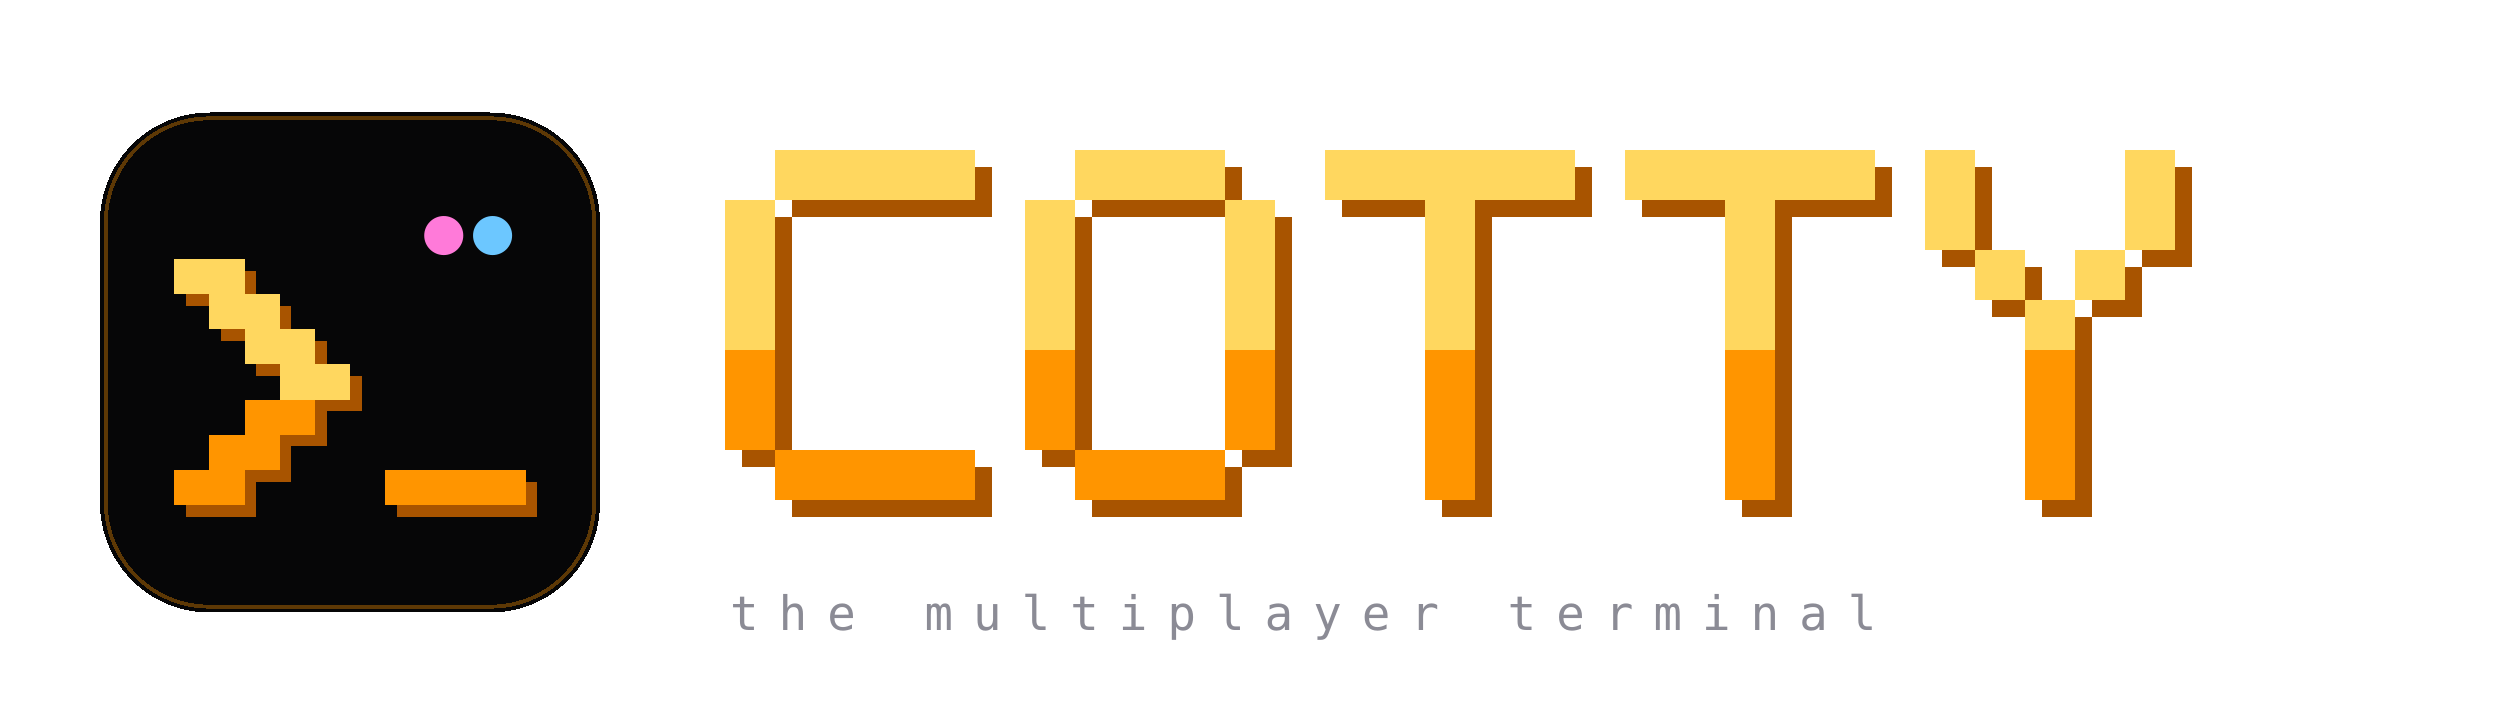
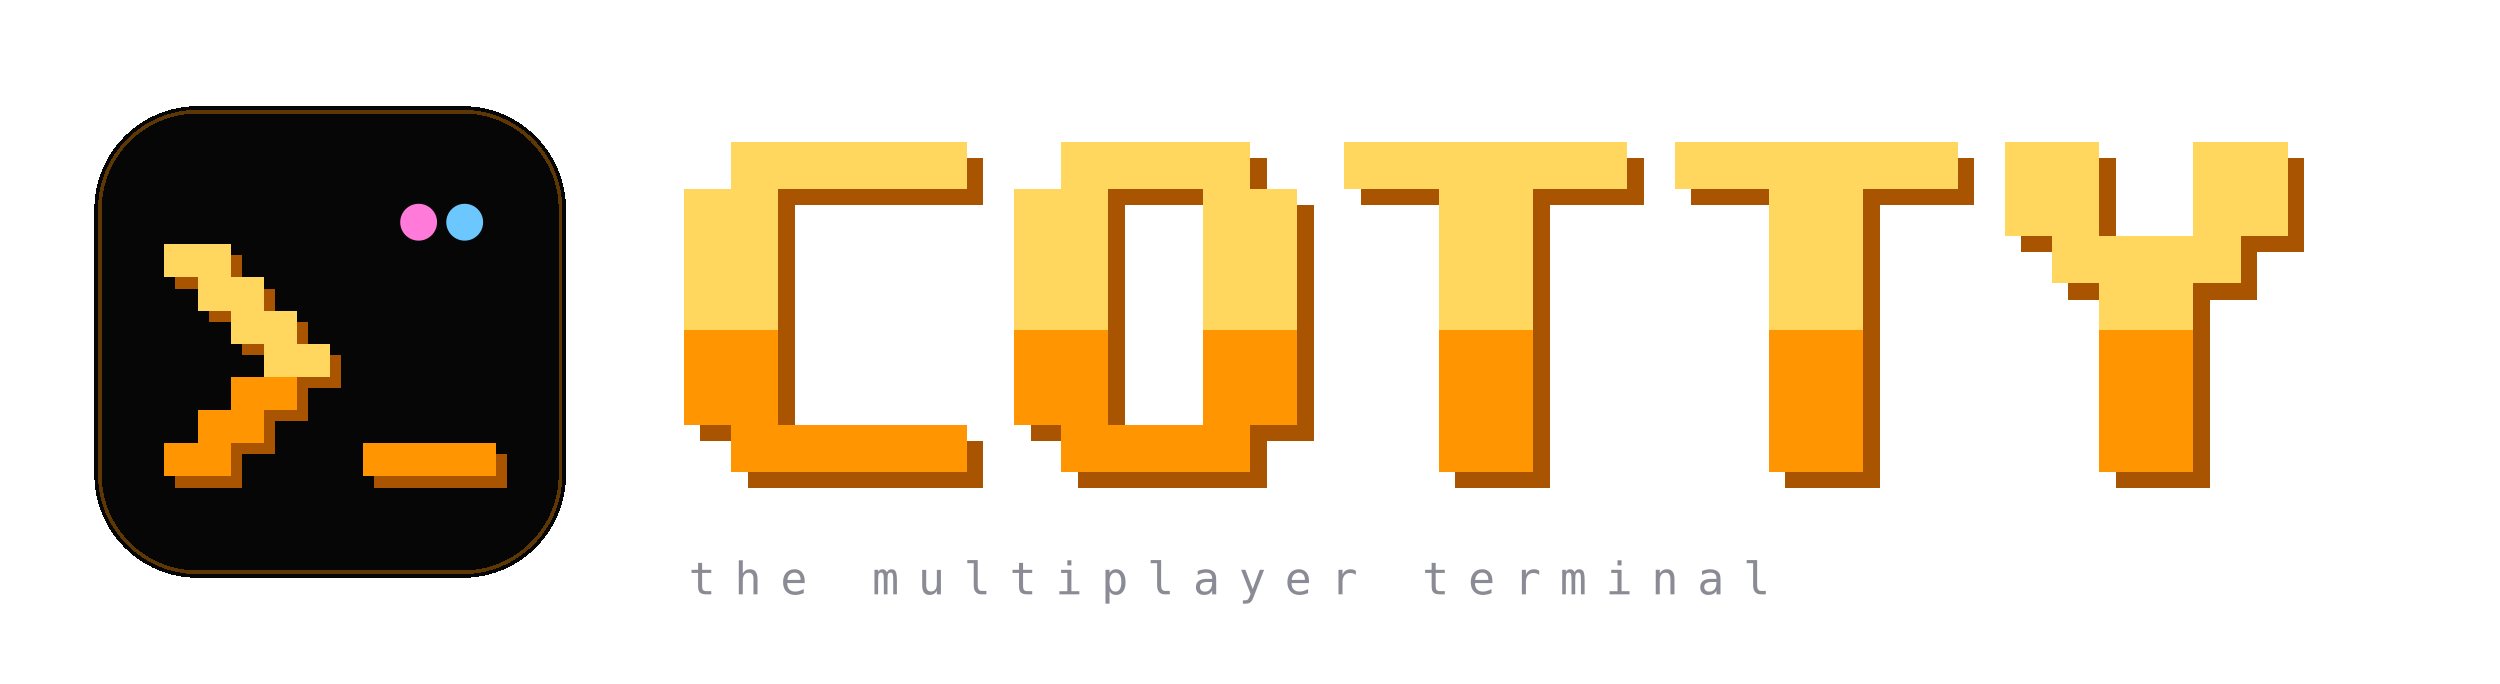
- <svg xmlns="http://www.w3.org/2000/svg" shape-rendering="crispEdges" viewBox="0 0 1000 290" width="1000" height="290">
+ <svg xmlns="http://www.w3.org/2000/svg" shape-rendering="crispEdges" viewBox="0 0 1060 290" width="1060" height="290">
  <g transform="translate(40 45) scale(.390625)">
    <rect width="512" height="512" rx="112" fill="#060607" />
    <rect x="6" y="6" width="500" height="500" rx="106" fill="none" stroke="#ff9500" stroke-opacity=".35" stroke-width="4" />
    <rect x="88" y="162" width="36" height="36" fill="#a85400" />
    <rect x="124" y="162" width="36" height="36" fill="#a85400" />
    <rect x="124" y="198" width="36" height="36" fill="#a85400" />
    <rect x="160" y="198" width="36" height="36" fill="#a85400" />
    <rect x="160" y="234" width="36" height="36" fill="#a85400" />
    <rect x="196" y="234" width="36" height="36" fill="#a85400" />
    <rect x="196" y="270" width="36" height="36" fill="#a85400" />
    <rect x="232" y="270" width="36" height="36" fill="#a85400" />
    <rect x="160" y="306" width="36" height="36" fill="#a85400" />
    <rect x="196" y="306" width="36" height="36" fill="#a85400" />
    <rect x="124" y="342" width="36" height="36" fill="#a85400" />
    <rect x="160" y="342" width="36" height="36" fill="#a85400" />
    <rect x="88" y="378" width="36" height="36" fill="#a85400" />
    <rect x="124" y="378" width="36" height="36" fill="#a85400" />
    <rect x="304" y="378" width="36" height="36" fill="#a85400" />
    <rect x="340" y="378" width="36" height="36" fill="#a85400" />
    <rect x="376" y="378" width="36" height="36" fill="#a85400" />
    <rect x="412" y="378" width="36" height="36" fill="#a85400" />
    <rect x="76" y="150" width="36" height="36" fill="#ffd75f" />
    <rect x="112" y="150" width="36" height="36" fill="#ffd75f" />
    <rect x="112" y="186" width="36" height="36" fill="#ffd75f" />
    <rect x="148" y="186" width="36" height="36" fill="#ffd75f" />
    <rect x="148" y="222" width="36" height="36" fill="#ffd75f" />
    <rect x="184" y="222" width="36" height="36" fill="#ffd75f" />
    <rect x="184" y="258" width="36" height="36" fill="#ffd75f" />
    <rect x="220" y="258" width="36" height="36" fill="#ffd75f" />
    <rect x="148" y="294" width="36" height="36" fill="#ff9500" />
    <rect x="184" y="294" width="36" height="36" fill="#ff9500" />
    <rect x="112" y="330" width="36" height="36" fill="#ff9500" />
    <rect x="148" y="330" width="36" height="36" fill="#ff9500" />
    <rect x="76" y="366" width="36" height="36" fill="#ff9500" />
    <rect x="112" y="366" width="36" height="36" fill="#ff9500" />
    <rect x="292" y="366" width="36" height="36" fill="#ff9500" />
    <rect x="328" y="366" width="36" height="36" fill="#ff9500" />
    <rect x="364" y="366" width="36" height="36" fill="#ff9500" />
    <rect x="400" y="366" width="36" height="36" fill="#ff9500" />
    <circle shape-rendering="geometricPrecision" cx="352" cy="126" r="20" fill="#ff7ad9" />
    <circle shape-rendering="geometricPrecision" cx="402" cy="126" r="20" fill="#6cc7ff" />
  </g>
  <rect x="317" y="67" width="20" height="20" fill="#a85400" />
  <rect x="337" y="67" width="20" height="20" fill="#a85400" />
  <rect x="357" y="67" width="20" height="20" fill="#a85400" />
  <rect x="377" y="67" width="20" height="20" fill="#a85400" />
+   <rect x="397" y="67" width="20" height="20" fill="#a85400" />
  <rect x="297" y="87" width="20" height="20" fill="#a85400" />
+   <rect x="317" y="87" width="20" height="20" fill="#a85400" />
  <rect x="297" y="107" width="20" height="20" fill="#a85400" />
+   <rect x="317" y="107" width="20" height="20" fill="#a85400" />
  <rect x="297" y="127" width="20" height="20" fill="#a85400" />
+   <rect x="317" y="127" width="20" height="20" fill="#a85400" />
  <rect x="297" y="147" width="20" height="20" fill="#a85400" />
+   <rect x="317" y="147" width="20" height="20" fill="#a85400" />
  <rect x="297" y="167" width="20" height="20" fill="#a85400" />
+   <rect x="317" y="167" width="20" height="20" fill="#a85400" />
  <rect x="317" y="187" width="20" height="20" fill="#a85400" />
  <rect x="337" y="187" width="20" height="20" fill="#a85400" />
  <rect x="357" y="187" width="20" height="20" fill="#a85400" />
  <rect x="377" y="187" width="20" height="20" fill="#a85400" />
-   <rect x="437" y="67" width="20" height="20" fill="#a85400" />
+   <rect x="397" y="187" width="20" height="20" fill="#a85400" />
  <rect x="457" y="67" width="20" height="20" fill="#a85400" />
  <rect x="477" y="67" width="20" height="20" fill="#a85400" />
-   <rect x="417" y="87" width="20" height="20" fill="#a85400" />
-   <rect x="497" y="87" width="20" height="20" fill="#a85400" />
-   <rect x="417" y="107" width="20" height="20" fill="#a85400" />
-   <rect x="497" y="107" width="20" height="20" fill="#a85400" />
-   <rect x="417" y="127" width="20" height="20" fill="#a85400" />
-   <rect x="497" y="127" width="20" height="20" fill="#a85400" />
-   <rect x="417" y="147" width="20" height="20" fill="#a85400" />
-   <rect x="497" y="147" width="20" height="20" fill="#a85400" />
-   <rect x="417" y="167" width="20" height="20" fill="#a85400" />
-   <rect x="497" y="167" width="20" height="20" fill="#a85400" />
-   <rect x="437" y="187" width="20" height="20" fill="#a85400" />
+   <rect x="497" y="67" width="20" height="20" fill="#a85400" />
+   <rect x="517" y="67" width="20" height="20" fill="#a85400" />
+   <rect x="437" y="87" width="20" height="20" fill="#a85400" />
+   <rect x="457" y="87" width="20" height="20" fill="#a85400" />
+   <rect x="517" y="87" width="20" height="20" fill="#a85400" />
+   <rect x="537" y="87" width="20" height="20" fill="#a85400" />
+   <rect x="437" y="107" width="20" height="20" fill="#a85400" />
+   <rect x="457" y="107" width="20" height="20" fill="#a85400" />
+   <rect x="517" y="107" width="20" height="20" fill="#a85400" />
+   <rect x="537" y="107" width="20" height="20" fill="#a85400" />
+   <rect x="437" y="127" width="20" height="20" fill="#a85400" />
+   <rect x="457" y="127" width="20" height="20" fill="#a85400" />
+   <rect x="517" y="127" width="20" height="20" fill="#a85400" />
+   <rect x="537" y="127" width="20" height="20" fill="#a85400" />
+   <rect x="437" y="147" width="20" height="20" fill="#a85400" />
+   <rect x="457" y="147" width="20" height="20" fill="#a85400" />
+   <rect x="517" y="147" width="20" height="20" fill="#a85400" />
+   <rect x="537" y="147" width="20" height="20" fill="#a85400" />
+   <rect x="437" y="167" width="20" height="20" fill="#a85400" />
+   <rect x="457" y="167" width="20" height="20" fill="#a85400" />
+   <rect x="517" y="167" width="20" height="20" fill="#a85400" />
+   <rect x="537" y="167" width="20" height="20" fill="#a85400" />
  <rect x="457" y="187" width="20" height="20" fill="#a85400" />
  <rect x="477" y="187" width="20" height="20" fill="#a85400" />
-   <rect x="537" y="67" width="20" height="20" fill="#a85400" />
-   <rect x="557" y="67" width="20" height="20" fill="#a85400" />
+   <rect x="497" y="187" width="20" height="20" fill="#a85400" />
+   <rect x="517" y="187" width="20" height="20" fill="#a85400" />
  <rect x="577" y="67" width="20" height="20" fill="#a85400" />
  <rect x="597" y="67" width="20" height="20" fill="#a85400" />
  <rect x="617" y="67" width="20" height="20" fill="#a85400" />
-   <rect x="577" y="87" width="20" height="20" fill="#a85400" />
-   <rect x="577" y="107" width="20" height="20" fill="#a85400" />
-   <rect x="577" y="127" width="20" height="20" fill="#a85400" />
-   <rect x="577" y="147" width="20" height="20" fill="#a85400" />
-   <rect x="577" y="167" width="20" height="20" fill="#a85400" />
-   <rect x="577" y="187" width="20" height="20" fill="#a85400" />
+   <rect x="637" y="67" width="20" height="20" fill="#a85400" />
  <rect x="657" y="67" width="20" height="20" fill="#a85400" />
  <rect x="677" y="67" width="20" height="20" fill="#a85400" />
-   <rect x="697" y="67" width="20" height="20" fill="#a85400" />
+   <rect x="617" y="87" width="20" height="20" fill="#a85400" />
+   <rect x="637" y="87" width="20" height="20" fill="#a85400" />
+   <rect x="617" y="107" width="20" height="20" fill="#a85400" />
+   <rect x="637" y="107" width="20" height="20" fill="#a85400" />
+   <rect x="617" y="127" width="20" height="20" fill="#a85400" />
+   <rect x="637" y="127" width="20" height="20" fill="#a85400" />
+   <rect x="617" y="147" width="20" height="20" fill="#a85400" />
+   <rect x="637" y="147" width="20" height="20" fill="#a85400" />
+   <rect x="617" y="167" width="20" height="20" fill="#a85400" />
+   <rect x="637" y="167" width="20" height="20" fill="#a85400" />
+   <rect x="617" y="187" width="20" height="20" fill="#a85400" />
+   <rect x="637" y="187" width="20" height="20" fill="#a85400" />
  <rect x="717" y="67" width="20" height="20" fill="#a85400" />
  <rect x="737" y="67" width="20" height="20" fill="#a85400" />
-   <rect x="697" y="87" width="20" height="20" fill="#a85400" />
-   <rect x="697" y="107" width="20" height="20" fill="#a85400" />
-   <rect x="697" y="127" width="20" height="20" fill="#a85400" />
-   <rect x="697" y="147" width="20" height="20" fill="#a85400" />
-   <rect x="697" y="167" width="20" height="20" fill="#a85400" />
-   <rect x="697" y="187" width="20" height="20" fill="#a85400" />
+   <rect x="757" y="67" width="20" height="20" fill="#a85400" />
  <rect x="777" y="67" width="20" height="20" fill="#a85400" />
+   <rect x="797" y="67" width="20" height="20" fill="#a85400" />
+   <rect x="817" y="67" width="20" height="20" fill="#a85400" />
+   <rect x="757" y="87" width="20" height="20" fill="#a85400" />
+   <rect x="777" y="87" width="20" height="20" fill="#a85400" />
+   <rect x="757" y="107" width="20" height="20" fill="#a85400" />
+   <rect x="777" y="107" width="20" height="20" fill="#a85400" />
+   <rect x="757" y="127" width="20" height="20" fill="#a85400" />
+   <rect x="777" y="127" width="20" height="20" fill="#a85400" />
+   <rect x="757" y="147" width="20" height="20" fill="#a85400" />
+   <rect x="777" y="147" width="20" height="20" fill="#a85400" />
+   <rect x="757" y="167" width="20" height="20" fill="#a85400" />
+   <rect x="777" y="167" width="20" height="20" fill="#a85400" />
+   <rect x="757" y="187" width="20" height="20" fill="#a85400" />
+   <rect x="777" y="187" width="20" height="20" fill="#a85400" />
  <rect x="857" y="67" width="20" height="20" fill="#a85400" />
-   <rect x="777" y="87" width="20" height="20" fill="#a85400" />
+   <rect x="877" y="67" width="20" height="20" fill="#a85400" />
+   <rect x="937" y="67" width="20" height="20" fill="#a85400" />
+   <rect x="957" y="67" width="20" height="20" fill="#a85400" />
  <rect x="857" y="87" width="20" height="20" fill="#a85400" />
-   <rect x="797" y="107" width="20" height="20" fill="#a85400" />
-   <rect x="837" y="107" width="20" height="20" fill="#a85400" />
-   <rect x="817" y="127" width="20" height="20" fill="#a85400" />
-   <rect x="817" y="147" width="20" height="20" fill="#a85400" />
-   <rect x="817" y="167" width="20" height="20" fill="#a85400" />
-   <rect x="817" y="187" width="20" height="20" fill="#a85400" />
+   <rect x="877" y="87" width="20" height="20" fill="#a85400" />
+   <rect x="937" y="87" width="20" height="20" fill="#a85400" />
+   <rect x="957" y="87" width="20" height="20" fill="#a85400" />
+   <rect x="877" y="107" width="20" height="20" fill="#a85400" />
+   <rect x="897" y="107" width="20" height="20" fill="#a85400" />
+   <rect x="917" y="107" width="20" height="20" fill="#a85400" />
+   <rect x="937" y="107" width="20" height="20" fill="#a85400" />
+   <rect x="897" y="127" width="20" height="20" fill="#a85400" />
+   <rect x="917" y="127" width="20" height="20" fill="#a85400" />
+   <rect x="897" y="147" width="20" height="20" fill="#a85400" />
+   <rect x="917" y="147" width="20" height="20" fill="#a85400" />
+   <rect x="897" y="167" width="20" height="20" fill="#a85400" />
+   <rect x="917" y="167" width="20" height="20" fill="#a85400" />
+   <rect x="897" y="187" width="20" height="20" fill="#a85400" />
+   <rect x="917" y="187" width="20" height="20" fill="#a85400" />
  <rect x="310" y="60" width="20" height="20" fill="#ffd75f" />
  <rect x="330" y="60" width="20" height="20" fill="#ffd75f" />
  <rect x="350" y="60" width="20" height="20" fill="#ffd75f" />
  <rect x="370" y="60" width="20" height="20" fill="#ffd75f" />
+   <rect x="390" y="60" width="20" height="20" fill="#ffd75f" />
  <rect x="290" y="80" width="20" height="20" fill="#ffd75f" />
+   <rect x="310" y="80" width="20" height="20" fill="#ffd75f" />
  <rect x="290" y="100" width="20" height="20" fill="#ffd75f" />
+   <rect x="310" y="100" width="20" height="20" fill="#ffd75f" />
  <rect x="290" y="120" width="20" height="20" fill="#ffd75f" />
+   <rect x="310" y="120" width="20" height="20" fill="#ffd75f" />
  <rect x="290" y="140" width="20" height="20" fill="#ff9500" />
+   <rect x="310" y="140" width="20" height="20" fill="#ff9500" />
  <rect x="290" y="160" width="20" height="20" fill="#ff9500" />
+   <rect x="310" y="160" width="20" height="20" fill="#ff9500" />
  <rect x="310" y="180" width="20" height="20" fill="#ff9500" />
  <rect x="330" y="180" width="20" height="20" fill="#ff9500" />
  <rect x="350" y="180" width="20" height="20" fill="#ff9500" />
  <rect x="370" y="180" width="20" height="20" fill="#ff9500" />
-   <rect x="430" y="60" width="20" height="20" fill="#ffd75f" />
+   <rect x="390" y="180" width="20" height="20" fill="#ff9500" />
  <rect x="450" y="60" width="20" height="20" fill="#ffd75f" />
  <rect x="470" y="60" width="20" height="20" fill="#ffd75f" />
-   <rect x="410" y="80" width="20" height="20" fill="#ffd75f" />
-   <rect x="490" y="80" width="20" height="20" fill="#ffd75f" />
-   <rect x="410" y="100" width="20" height="20" fill="#ffd75f" />
-   <rect x="490" y="100" width="20" height="20" fill="#ffd75f" />
-   <rect x="410" y="120" width="20" height="20" fill="#ffd75f" />
-   <rect x="490" y="120" width="20" height="20" fill="#ffd75f" />
-   <rect x="410" y="140" width="20" height="20" fill="#ff9500" />
-   <rect x="490" y="140" width="20" height="20" fill="#ff9500" />
-   <rect x="410" y="160" width="20" height="20" fill="#ff9500" />
-   <rect x="490" y="160" width="20" height="20" fill="#ff9500" />
-   <rect x="430" y="180" width="20" height="20" fill="#ff9500" />
+   <rect x="490" y="60" width="20" height="20" fill="#ffd75f" />
+   <rect x="510" y="60" width="20" height="20" fill="#ffd75f" />
+   <rect x="430" y="80" width="20" height="20" fill="#ffd75f" />
+   <rect x="450" y="80" width="20" height="20" fill="#ffd75f" />
+   <rect x="510" y="80" width="20" height="20" fill="#ffd75f" />
+   <rect x="530" y="80" width="20" height="20" fill="#ffd75f" />
+   <rect x="430" y="100" width="20" height="20" fill="#ffd75f" />
+   <rect x="450" y="100" width="20" height="20" fill="#ffd75f" />
+   <rect x="510" y="100" width="20" height="20" fill="#ffd75f" />
+   <rect x="530" y="100" width="20" height="20" fill="#ffd75f" />
+   <rect x="430" y="120" width="20" height="20" fill="#ffd75f" />
+   <rect x="450" y="120" width="20" height="20" fill="#ffd75f" />
+   <rect x="510" y="120" width="20" height="20" fill="#ffd75f" />
+   <rect x="530" y="120" width="20" height="20" fill="#ffd75f" />
+   <rect x="430" y="140" width="20" height="20" fill="#ff9500" />
+   <rect x="450" y="140" width="20" height="20" fill="#ff9500" />
+   <rect x="510" y="140" width="20" height="20" fill="#ff9500" />
+   <rect x="530" y="140" width="20" height="20" fill="#ff9500" />
+   <rect x="430" y="160" width="20" height="20" fill="#ff9500" />
+   <rect x="450" y="160" width="20" height="20" fill="#ff9500" />
+   <rect x="510" y="160" width="20" height="20" fill="#ff9500" />
+   <rect x="530" y="160" width="20" height="20" fill="#ff9500" />
  <rect x="450" y="180" width="20" height="20" fill="#ff9500" />
  <rect x="470" y="180" width="20" height="20" fill="#ff9500" />
-   <rect x="530" y="60" width="20" height="20" fill="#ffd75f" />
-   <rect x="550" y="60" width="20" height="20" fill="#ffd75f" />
+   <rect x="490" y="180" width="20" height="20" fill="#ff9500" />
+   <rect x="510" y="180" width="20" height="20" fill="#ff9500" />
  <rect x="570" y="60" width="20" height="20" fill="#ffd75f" />
  <rect x="590" y="60" width="20" height="20" fill="#ffd75f" />
  <rect x="610" y="60" width="20" height="20" fill="#ffd75f" />
-   <rect x="570" y="80" width="20" height="20" fill="#ffd75f" />
-   <rect x="570" y="100" width="20" height="20" fill="#ffd75f" />
-   <rect x="570" y="120" width="20" height="20" fill="#ffd75f" />
-   <rect x="570" y="140" width="20" height="20" fill="#ff9500" />
-   <rect x="570" y="160" width="20" height="20" fill="#ff9500" />
-   <rect x="570" y="180" width="20" height="20" fill="#ff9500" />
+   <rect x="630" y="60" width="20" height="20" fill="#ffd75f" />
  <rect x="650" y="60" width="20" height="20" fill="#ffd75f" />
  <rect x="670" y="60" width="20" height="20" fill="#ffd75f" />
-   <rect x="690" y="60" width="20" height="20" fill="#ffd75f" />
+   <rect x="610" y="80" width="20" height="20" fill="#ffd75f" />
+   <rect x="630" y="80" width="20" height="20" fill="#ffd75f" />
+   <rect x="610" y="100" width="20" height="20" fill="#ffd75f" />
+   <rect x="630" y="100" width="20" height="20" fill="#ffd75f" />
+   <rect x="610" y="120" width="20" height="20" fill="#ffd75f" />
+   <rect x="630" y="120" width="20" height="20" fill="#ffd75f" />
+   <rect x="610" y="140" width="20" height="20" fill="#ff9500" />
+   <rect x="630" y="140" width="20" height="20" fill="#ff9500" />
+   <rect x="610" y="160" width="20" height="20" fill="#ff9500" />
+   <rect x="630" y="160" width="20" height="20" fill="#ff9500" />
+   <rect x="610" y="180" width="20" height="20" fill="#ff9500" />
+   <rect x="630" y="180" width="20" height="20" fill="#ff9500" />
  <rect x="710" y="60" width="20" height="20" fill="#ffd75f" />
  <rect x="730" y="60" width="20" height="20" fill="#ffd75f" />
-   <rect x="690" y="80" width="20" height="20" fill="#ffd75f" />
-   <rect x="690" y="100" width="20" height="20" fill="#ffd75f" />
-   <rect x="690" y="120" width="20" height="20" fill="#ffd75f" />
-   <rect x="690" y="140" width="20" height="20" fill="#ff9500" />
-   <rect x="690" y="160" width="20" height="20" fill="#ff9500" />
-   <rect x="690" y="180" width="20" height="20" fill="#ff9500" />
+   <rect x="750" y="60" width="20" height="20" fill="#ffd75f" />
  <rect x="770" y="60" width="20" height="20" fill="#ffd75f" />
+   <rect x="790" y="60" width="20" height="20" fill="#ffd75f" />
+   <rect x="810" y="60" width="20" height="20" fill="#ffd75f" />
+   <rect x="750" y="80" width="20" height="20" fill="#ffd75f" />
+   <rect x="770" y="80" width="20" height="20" fill="#ffd75f" />
+   <rect x="750" y="100" width="20" height="20" fill="#ffd75f" />
+   <rect x="770" y="100" width="20" height="20" fill="#ffd75f" />
+   <rect x="750" y="120" width="20" height="20" fill="#ffd75f" />
+   <rect x="770" y="120" width="20" height="20" fill="#ffd75f" />
+   <rect x="750" y="140" width="20" height="20" fill="#ff9500" />
+   <rect x="770" y="140" width="20" height="20" fill="#ff9500" />
+   <rect x="750" y="160" width="20" height="20" fill="#ff9500" />
+   <rect x="770" y="160" width="20" height="20" fill="#ff9500" />
+   <rect x="750" y="180" width="20" height="20" fill="#ff9500" />
+   <rect x="770" y="180" width="20" height="20" fill="#ff9500" />
  <rect x="850" y="60" width="20" height="20" fill="#ffd75f" />
-   <rect x="770" y="80" width="20" height="20" fill="#ffd75f" />
+   <rect x="870" y="60" width="20" height="20" fill="#ffd75f" />
+   <rect x="930" y="60" width="20" height="20" fill="#ffd75f" />
+   <rect x="950" y="60" width="20" height="20" fill="#ffd75f" />
  <rect x="850" y="80" width="20" height="20" fill="#ffd75f" />
-   <rect x="790" y="100" width="20" height="20" fill="#ffd75f" />
-   <rect x="830" y="100" width="20" height="20" fill="#ffd75f" />
-   <rect x="810" y="120" width="20" height="20" fill="#ffd75f" />
-   <rect x="810" y="140" width="20" height="20" fill="#ff9500" />
-   <rect x="810" y="160" width="20" height="20" fill="#ff9500" />
-   <rect x="810" y="180" width="20" height="20" fill="#ff9500" />
+   <rect x="870" y="80" width="20" height="20" fill="#ffd75f" />
+   <rect x="930" y="80" width="20" height="20" fill="#ffd75f" />
+   <rect x="950" y="80" width="20" height="20" fill="#ffd75f" />
+   <rect x="870" y="100" width="20" height="20" fill="#ffd75f" />
+   <rect x="890" y="100" width="20" height="20" fill="#ffd75f" />
+   <rect x="910" y="100" width="20" height="20" fill="#ffd75f" />
+   <rect x="930" y="100" width="20" height="20" fill="#ffd75f" />
+   <rect x="890" y="120" width="20" height="20" fill="#ffd75f" />
+   <rect x="910" y="120" width="20" height="20" fill="#ffd75f" />
+   <rect x="890" y="140" width="20" height="20" fill="#ff9500" />
+   <rect x="910" y="140" width="20" height="20" fill="#ff9500" />
+   <rect x="890" y="160" width="20" height="20" fill="#ff9500" />
+   <rect x="910" y="160" width="20" height="20" fill="#ff9500" />
+   <rect x="890" y="180" width="20" height="20" fill="#ff9500" />
+   <rect x="910" y="180" width="20" height="20" fill="#ff9500" />
  <text x="292" y="252" font-family="JetBrains Mono,Menlo,Consolas,monospace" font-size="19" letter-spacing="8" fill="#8b8b95">the multiplayer terminal</text>
</svg>
